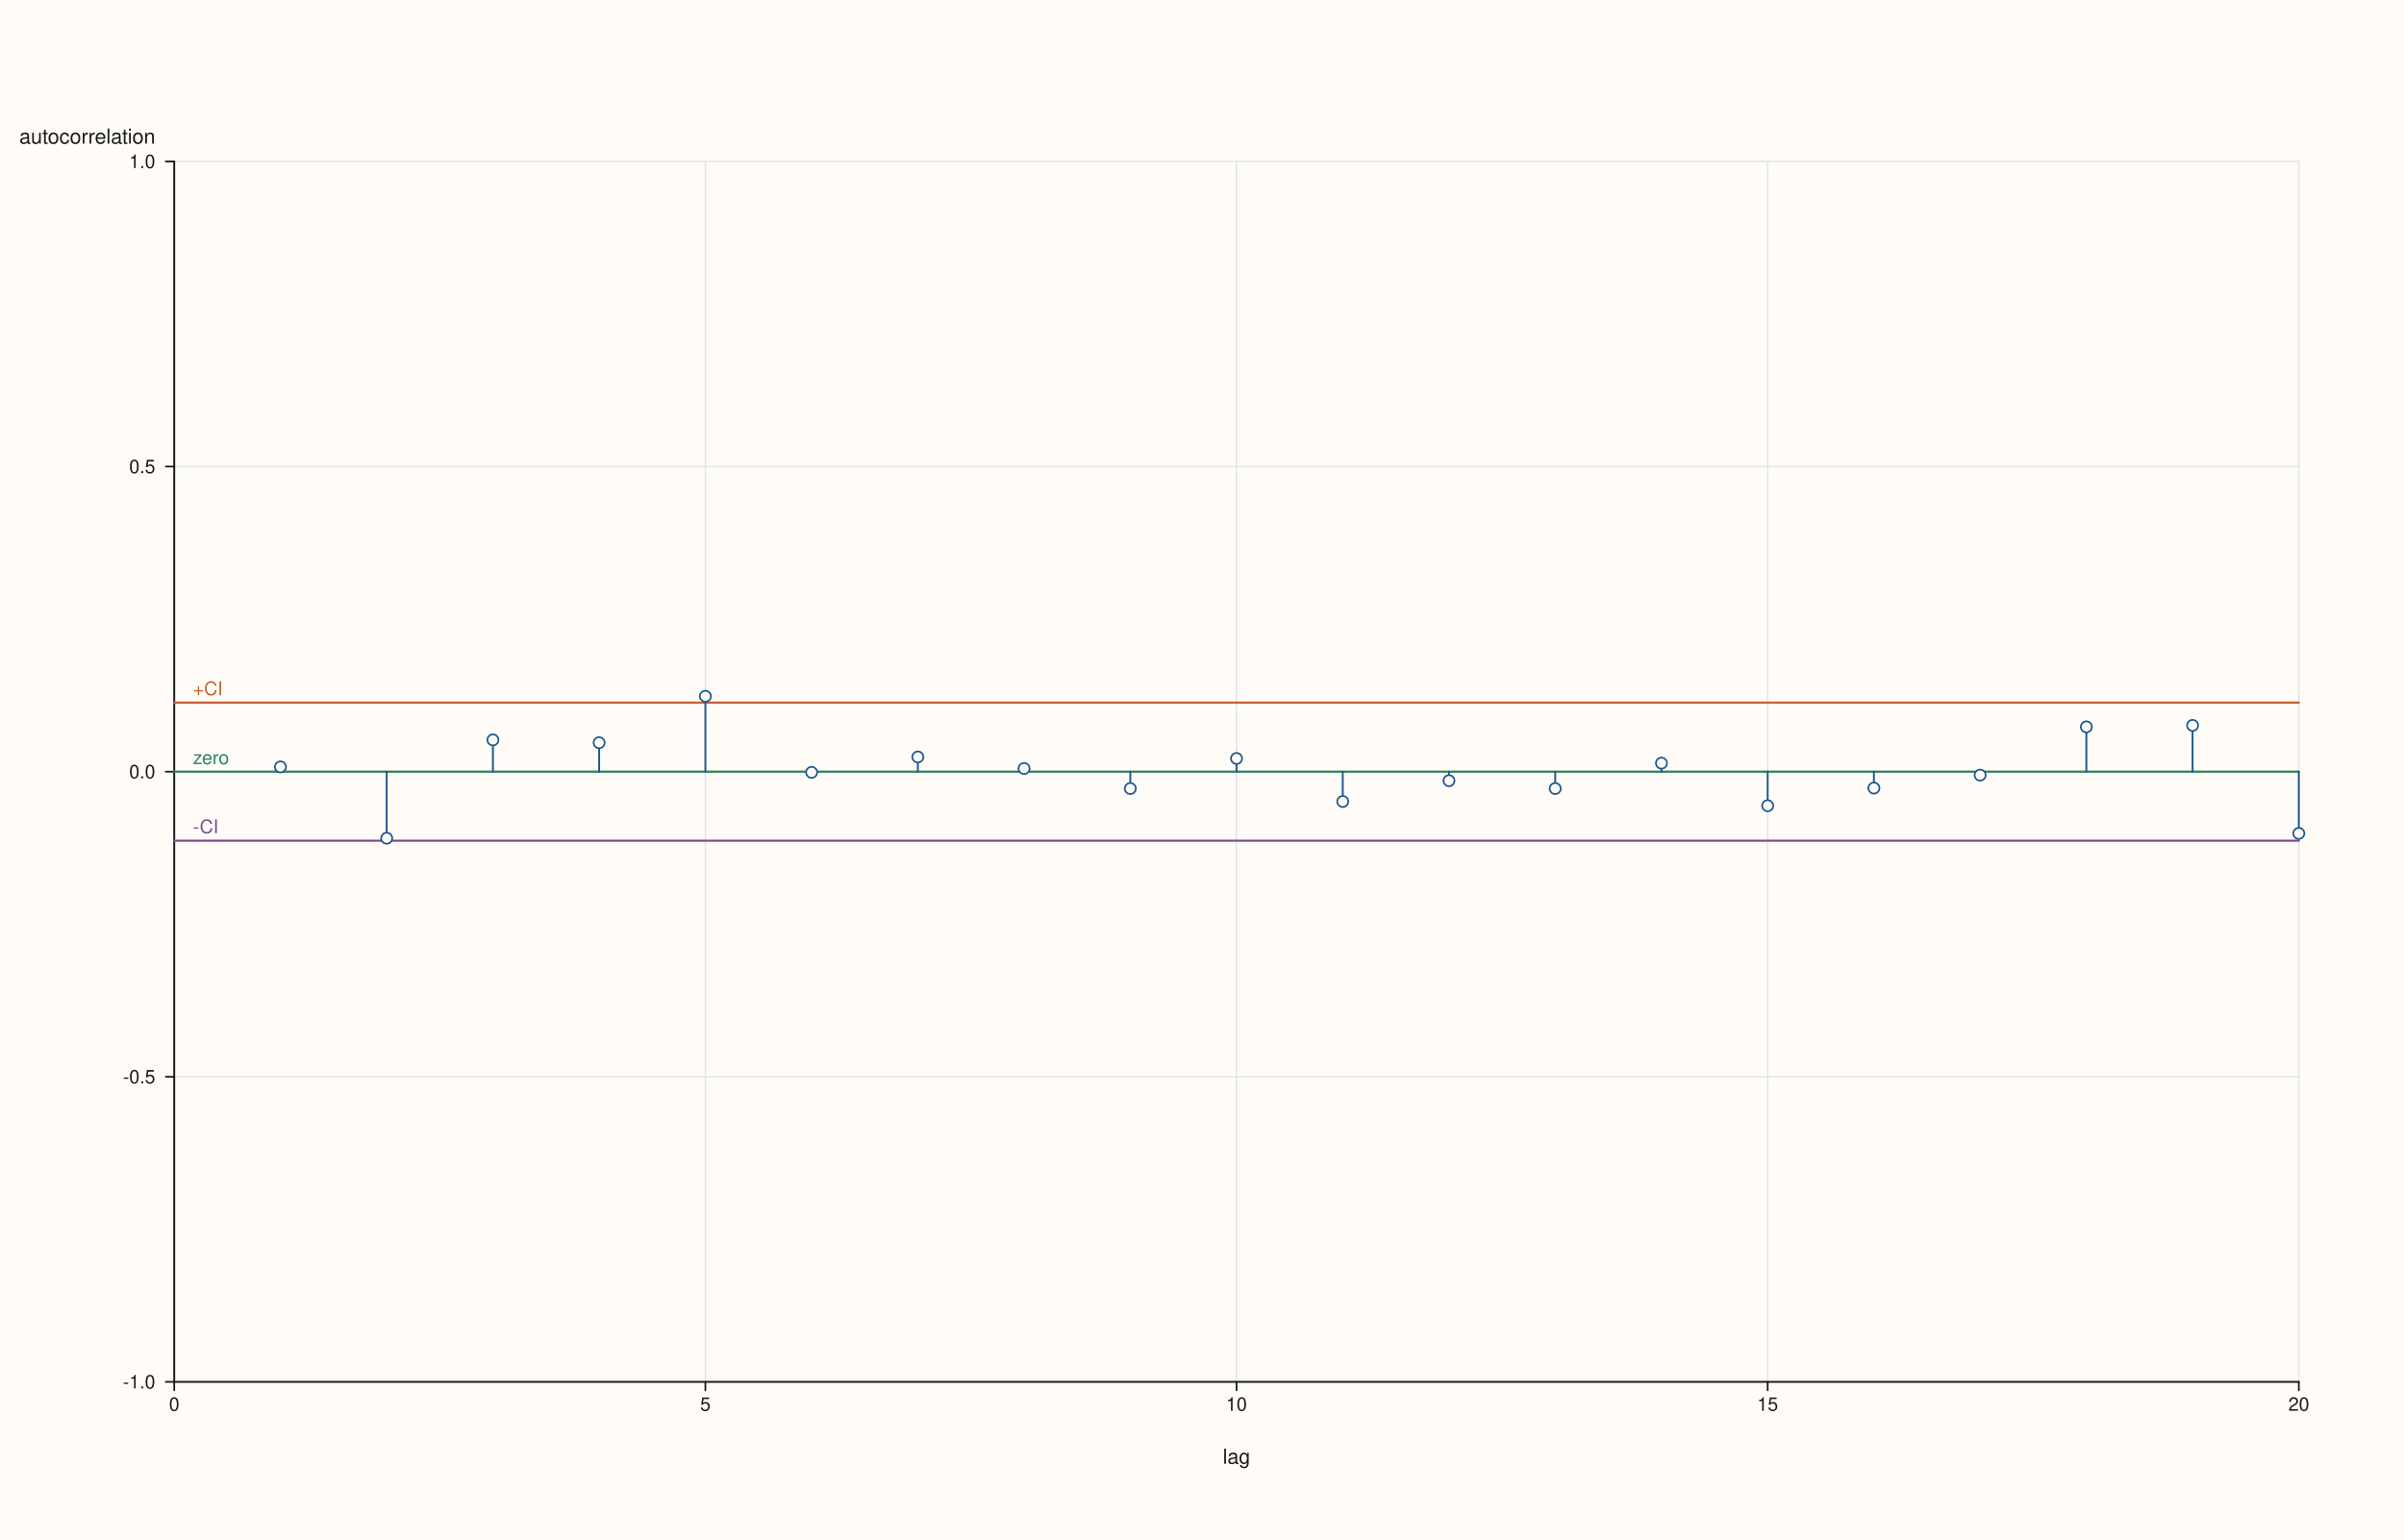
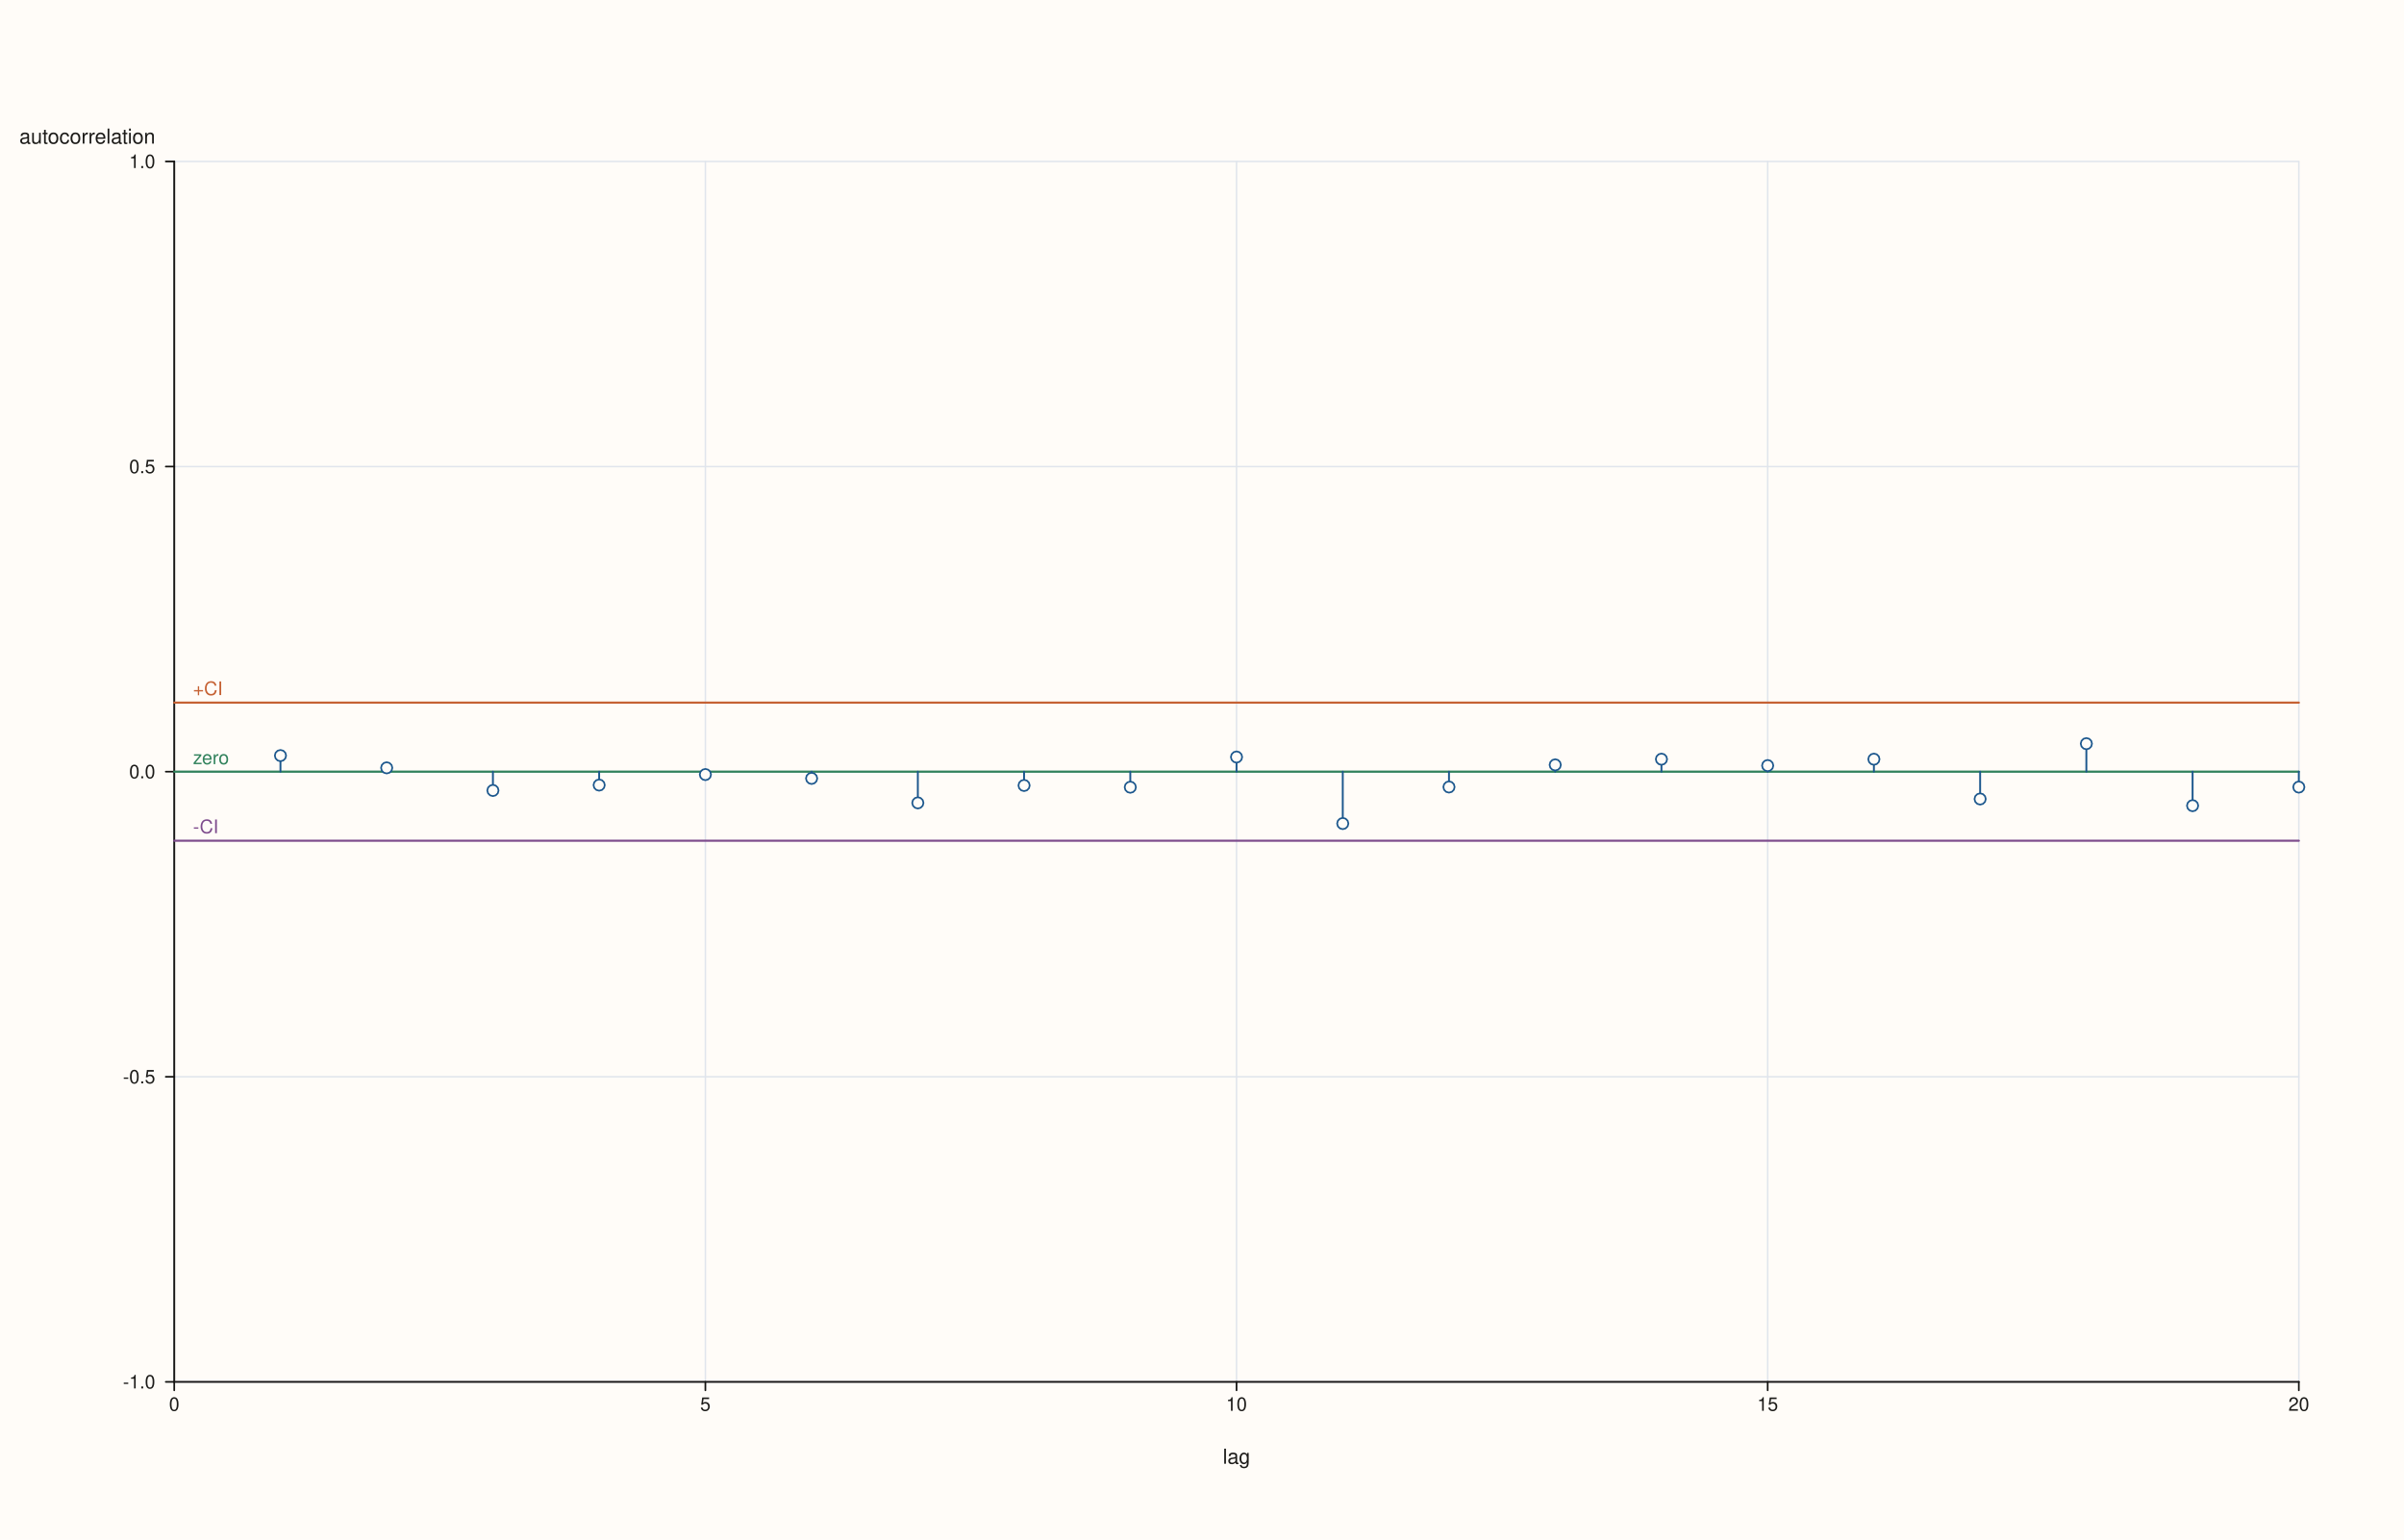
<svg xmlns="http://www.w3.org/2000/svg" width="1280" height="820" viewBox="0 0 1280 820">
  <rect x="0" y="0" width="1280" height="820" fill="rgb(255,252,248)" fill-opacity="1" />
  <path d="M 0 0 L 1280 0 L 1280 820 L 0 820 Z" stroke="none" fill="rgb(255,252,248)" fill-opacity="1" stroke-linejoin="round" stroke-linecap="round" />
  <path d="M 28 28 L 1252 28 L 1252 792 L 28 792 Z" stroke="none" fill="rgb(255,252,248)" fill-opacity="1" stroke-linejoin="round" stroke-linecap="round" />
  <path d="M 92.77 86 L 92.77 736 " stroke="rgb(224,229,236)" stroke-opacity="1" stroke-width="0.8" fill="none" stroke-linejoin="round" stroke-linecap="round" />
  <path d="M 375.577 86 L 375.577 736 " stroke="rgb(224,229,236)" stroke-opacity="1" stroke-width="0.8" fill="none" stroke-linejoin="round" stroke-linecap="round" />
  <path d="M 658.385 86 L 658.385 736 " stroke="rgb(224,229,236)" stroke-opacity="1" stroke-width="0.8" fill="none" stroke-linejoin="round" stroke-linecap="round" />
  <path d="M 941.192 86 L 941.192 736 " stroke="rgb(224,229,236)" stroke-opacity="1" stroke-width="0.8" fill="none" stroke-linejoin="round" stroke-linecap="round" />
  <path d="M 1224 86 L 1224 736 " stroke="rgb(224,229,236)" stroke-opacity="1" stroke-width="0.8" fill="none" stroke-linejoin="round" stroke-linecap="round" />
  <path d="M 92.77 736 L 1224 736 " stroke="rgb(224,229,236)" stroke-opacity="1" stroke-width="0.8" fill="none" stroke-linejoin="round" stroke-linecap="round" />
  <path d="M 92.77 573.5 L 1224 573.5 " stroke="rgb(224,229,236)" stroke-opacity="1" stroke-width="0.8" fill="none" stroke-linejoin="round" stroke-linecap="round" />
  <path d="M 92.77 411 L 1224 411 " stroke="rgb(224,229,236)" stroke-opacity="1" stroke-width="0.8" fill="none" stroke-linejoin="round" stroke-linecap="round" />
  <path d="M 92.77 248.5 L 1224 248.5 " stroke="rgb(224,229,236)" stroke-opacity="1" stroke-width="0.8" fill="none" stroke-linejoin="round" stroke-linecap="round" />
  <path d="M 92.77 86 L 1224 86 " stroke="rgb(224,229,236)" stroke-opacity="1" stroke-width="0.8" fill="none" stroke-linejoin="round" stroke-linecap="round" />
  <path d="M 92.77 736 L 1224 736 " stroke="rgb(25,24,23)" stroke-opacity="1" stroke-width="1" fill="none" stroke-linejoin="round" stroke-linecap="round" />
  <path d="M 92.77 86 L 92.77 736 " stroke="rgb(25,24,23)" stroke-opacity="1" stroke-width="1" fill="none" stroke-linejoin="round" stroke-linecap="round" />
  <path d="M 92.77 736 L 92.77 740.5 " stroke="rgb(20,19,17)" stroke-opacity="1" stroke-width="0.9" fill="none" stroke-linejoin="round" stroke-linecap="round" />
  <text x="92.77" y="751.4" font-family="Helvetica, Arial, sans-serif" font-size="10" fill="rgb(28,27,25)" fill-opacity="1" text-anchor="middle">0</text>
  <path d="M 375.577 736 L 375.577 740.5 " stroke="rgb(20,19,17)" stroke-opacity="1" stroke-width="0.9" fill="none" stroke-linejoin="round" stroke-linecap="round" />
  <text x="375.577" y="751.4" font-family="Helvetica, Arial, sans-serif" font-size="10" fill="rgb(28,27,25)" fill-opacity="1" text-anchor="middle">5</text>
  <path d="M 658.385 736 L 658.385 740.5 " stroke="rgb(20,19,17)" stroke-opacity="1" stroke-width="0.9" fill="none" stroke-linejoin="round" stroke-linecap="round" />
  <text x="658.385" y="751.4" font-family="Helvetica, Arial, sans-serif" font-size="10" fill="rgb(28,27,25)" fill-opacity="1" text-anchor="middle">10</text>
  <path d="M 941.192 736 L 941.192 740.5 " stroke="rgb(20,19,17)" stroke-opacity="1" stroke-width="0.9" fill="none" stroke-linejoin="round" stroke-linecap="round" />
  <text x="941.192" y="751.4" font-family="Helvetica, Arial, sans-serif" font-size="10" fill="rgb(28,27,25)" fill-opacity="1" text-anchor="middle">15</text>
  <path d="M 1224 736 L 1224 740.5 " stroke="rgb(20,19,17)" stroke-opacity="1" stroke-width="0.9" fill="none" stroke-linejoin="round" stroke-linecap="round" />
  <text x="1224" y="751.4" font-family="Helvetica, Arial, sans-serif" font-size="10" fill="rgb(28,27,25)" fill-opacity="1" text-anchor="middle">20</text>
  <path d="M 88.27 736 L 92.77 736 " stroke="rgb(20,19,17)" stroke-opacity="1" stroke-width="0.9" fill="none" stroke-linejoin="round" stroke-linecap="round" />
  <text x="82.67" y="739.5" font-family="Helvetica, Arial, sans-serif" font-size="10" fill="rgb(28,27,25)" fill-opacity="1" text-anchor="end">-1.0</text>
  <path d="M 88.27 573.5 L 92.77 573.5 " stroke="rgb(20,19,17)" stroke-opacity="1" stroke-width="0.9" fill="none" stroke-linejoin="round" stroke-linecap="round" />
  <text x="82.67" y="577" font-family="Helvetica, Arial, sans-serif" font-size="10" fill="rgb(28,27,25)" fill-opacity="1" text-anchor="end">-0.5</text>
  <path d="M 88.27 411 L 92.77 411 " stroke="rgb(20,19,17)" stroke-opacity="1" stroke-width="0.9" fill="none" stroke-linejoin="round" stroke-linecap="round" />
  <text x="82.67" y="414.5" font-family="Helvetica, Arial, sans-serif" font-size="10" fill="rgb(28,27,25)" fill-opacity="1" text-anchor="end">0.0</text>
  <path d="M 88.27 248.5 L 92.77 248.5 " stroke="rgb(20,19,17)" stroke-opacity="1" stroke-width="0.9" fill="none" stroke-linejoin="round" stroke-linecap="round" />
  <text x="82.67" y="252" font-family="Helvetica, Arial, sans-serif" font-size="10" fill="rgb(28,27,25)" fill-opacity="1" text-anchor="end">0.5</text>
  <path d="M 88.27 86 L 92.77 86 " stroke="rgb(20,19,17)" stroke-opacity="1" stroke-width="0.9" fill="none" stroke-linejoin="round" stroke-linecap="round" />
  <text x="82.67" y="89.5" font-family="Helvetica, Arial, sans-serif" font-size="10" fill="rgb(28,27,25)" fill-opacity="1" text-anchor="end">1.0</text>
  <text x="658.385" y="779.6" font-family="Helvetica, Arial, sans-serif" font-size="11" fill="rgb(28,27,25)" fill-opacity="1" text-anchor="middle">lag</text>
  <text x="82.67" y="76.5" font-family="Helvetica, Arial, sans-serif" font-size="11" fill="rgb(28,27,25)" fill-opacity="1" text-anchor="end">autocorrelation</text>
  <path d="M 92.77 411 L 1224 411 " stroke="rgb(49,130,92)" stroke-opacity="1" stroke-width="1.15" fill="none" stroke-linejoin="round" stroke-linecap="round" />
  <text x="102.77" y="407" font-family="Helvetica, Arial, sans-serif" font-size="10" fill="rgb(49,130,92)" fill-opacity="1" text-anchor="start">zero</text>
  <path d="M 92.77 374.224 L 1224 374.224 " stroke="rgb(197,97,51)" stroke-opacity="1" stroke-width="1.15" fill="none" stroke-linejoin="round" stroke-linecap="round" />
  <text x="102.77" y="370.224" font-family="Helvetica, Arial, sans-serif" font-size="10" fill="rgb(197,97,51)" fill-opacity="1" text-anchor="start">+CI</text>
  <path d="M 92.77 447.776 L 1224 447.776 " stroke="rgb(125,75,140)" stroke-opacity="1" stroke-width="1.15" fill="none" stroke-linejoin="round" stroke-linecap="round" />
  <text x="102.77" y="443.776" font-family="Helvetica, Arial, sans-serif" font-size="10" fill="rgb(125,75,140)" fill-opacity="1" text-anchor="start">-CI</text>
-   <path d="M 149.332 411 L 149.332 408.448 " stroke="rgb(28,87,141)" stroke-opacity="1" stroke-width="1" fill="none" stroke-linejoin="round" stroke-linecap="round" />
-   <path d="M 152.332 408.448 L 151.93 409.948 L 150.832 411.046 L 149.332 411.448 L 147.832 411.046 L 146.733 409.948 L 146.332 408.448 L 146.733 406.948 L 147.832 405.85 L 149.332 405.448 L 150.832 405.85 L 151.93 406.948 Z" stroke="rgb(28,87,141)" stroke-opacity="1" stroke-width="0.9" fill="rgb(255,252,248)" fill-opacity="1" stroke-linejoin="round" stroke-linecap="round" />
-   <path d="M 205.893 411 L 205.893 446.446 " stroke="rgb(28,87,141)" stroke-opacity="1" stroke-width="1" fill="none" stroke-linejoin="round" stroke-linecap="round" />
-   <path d="M 208.893 446.446 L 208.491 447.946 L 207.393 449.045 L 205.893 449.446 L 204.393 449.045 L 203.295 447.946 L 202.893 446.446 L 203.295 444.946 L 204.393 443.848 L 205.893 443.446 L 207.393 443.848 L 208.491 444.946 Z" stroke="rgb(28,87,141)" stroke-opacity="1" stroke-width="0.9" fill="rgb(255,252,248)" fill-opacity="1" stroke-linejoin="round" stroke-linecap="round" />
-   <path d="M 262.454 411 L 262.454 394.073 " stroke="rgb(28,87,141)" stroke-opacity="1" stroke-width="1" fill="none" stroke-linejoin="round" stroke-linecap="round" />
-   <path d="M 265.454 394.073 L 265.053 395.573 L 263.954 396.671 L 262.454 397.073 L 260.954 396.671 L 259.856 395.573 L 259.454 394.073 L 259.856 392.573 L 260.954 391.475 L 262.454 391.073 L 263.954 391.475 L 265.053 392.573 Z" stroke="rgb(28,87,141)" stroke-opacity="1" stroke-width="0.9" fill="rgb(255,252,248)" fill-opacity="1" stroke-linejoin="round" stroke-linecap="round" />
-   <path d="M 319.016 411 L 319.016 395.569 " stroke="rgb(28,87,141)" stroke-opacity="1" stroke-width="1" fill="none" stroke-linejoin="round" stroke-linecap="round" />
-   <path d="M 322.016 395.569 L 321.614 397.069 L 320.516 398.167 L 319.016 398.569 L 317.516 398.167 L 316.418 397.069 L 316.016 395.569 L 316.418 394.069 L 317.516 392.971 L 319.016 392.569 L 320.516 392.971 L 321.614 394.069 Z" stroke="rgb(28,87,141)" stroke-opacity="1" stroke-width="0.9" fill="rgb(255,252,248)" fill-opacity="1" stroke-linejoin="round" stroke-linecap="round" />
-   <path d="M 375.577 411 L 375.577 370.833 " stroke="rgb(28,87,141)" stroke-opacity="1" stroke-width="1" fill="none" stroke-linejoin="round" stroke-linecap="round" />
-   <path d="M 378.577 370.833 L 378.176 372.333 L 377.077 373.431 L 375.577 373.833 L 374.077 373.431 L 372.979 372.333 L 372.577 370.833 L 372.979 369.333 L 374.077 368.235 L 375.577 367.833 L 377.077 368.235 L 378.176 369.333 Z" stroke="rgb(28,87,141)" stroke-opacity="1" stroke-width="0.9" fill="rgb(255,252,248)" fill-opacity="1" stroke-linejoin="round" stroke-linecap="round" />
-   <path d="M 432.139 411 L 432.139 411.372 " stroke="rgb(28,87,141)" stroke-opacity="1" stroke-width="1" fill="none" stroke-linejoin="round" stroke-linecap="round" />
-   <path d="M 435.139 411.372 L 434.737 412.872 L 433.639 413.97 L 432.139 414.372 L 430.639 413.97 L 429.541 412.872 L 429.139 411.372 L 429.541 409.872 L 430.639 408.774 L 432.139 408.372 L 433.639 408.774 L 434.737 409.872 Z" stroke="rgb(28,87,141)" stroke-opacity="1" stroke-width="0.9" fill="rgb(255,252,248)" fill-opacity="1" stroke-linejoin="round" stroke-linecap="round" />
-   <path d="M 488.7 411 L 488.7 403.172 " stroke="rgb(28,87,141)" stroke-opacity="1" stroke-width="1" fill="none" stroke-linejoin="round" stroke-linecap="round" />
-   <path d="M 491.7 403.172 L 491.299 404.672 L 490.2 405.77 L 488.7 406.172 L 487.2 405.77 L 486.102 404.672 L 485.7 403.172 L 486.102 401.672 L 487.2 400.574 L 488.7 400.172 L 490.2 400.574 L 491.299 401.672 Z" stroke="rgb(28,87,141)" stroke-opacity="1" stroke-width="0.9" fill="rgb(255,252,248)" fill-opacity="1" stroke-linejoin="round" stroke-linecap="round" />
-   <path d="M 545.262 411 L 545.262 409.32 " stroke="rgb(28,87,141)" stroke-opacity="1" stroke-width="1" fill="none" stroke-linejoin="round" stroke-linecap="round" />
-   <path d="M 548.262 409.32 L 547.86 410.82 L 546.762 411.918 L 545.262 412.32 L 543.762 411.918 L 542.664 410.82 L 542.262 409.32 L 542.664 407.82 L 543.762 406.722 L 545.262 406.32 L 546.762 406.722 L 547.86 407.82 Z" stroke="rgb(28,87,141)" stroke-opacity="1" stroke-width="0.9" fill="rgb(255,252,248)" fill-opacity="1" stroke-linejoin="round" stroke-linecap="round" />
-   <path d="M 601.823 411 L 601.823 419.982 " stroke="rgb(28,87,141)" stroke-opacity="1" stroke-width="1" fill="none" stroke-linejoin="round" stroke-linecap="round" />
-   <path d="M 604.823 419.982 L 604.422 421.482 L 603.323 422.58 L 601.823 422.982 L 600.323 422.58 L 599.225 421.482 L 598.823 419.982 L 599.225 418.482 L 600.323 417.384 L 601.823 416.982 L 603.323 417.384 L 604.422 418.482 Z" stroke="rgb(28,87,141)" stroke-opacity="1" stroke-width="0.9" fill="rgb(255,252,248)" fill-opacity="1" stroke-linejoin="round" stroke-linecap="round" />
-   <path d="M 658.385 411 L 658.385 403.982 " stroke="rgb(28,87,141)" stroke-opacity="1" stroke-width="1" fill="none" stroke-linejoin="round" stroke-linecap="round" />
-   <path d="M 661.385 403.982 L 660.983 405.482 L 659.885 406.58 L 658.385 406.982 L 656.885 406.58 L 655.787 405.482 L 655.385 403.982 L 655.787 402.482 L 656.885 401.384 L 658.385 400.982 L 659.885 401.384 L 660.983 402.482 Z" stroke="rgb(28,87,141)" stroke-opacity="1" stroke-width="0.9" fill="rgb(255,252,248)" fill-opacity="1" stroke-linejoin="round" stroke-linecap="round" />
-   <path d="M 714.947 411 L 714.947 426.894 " stroke="rgb(28,87,141)" stroke-opacity="1" stroke-width="1" fill="none" stroke-linejoin="round" stroke-linecap="round" />
-   <path d="M 717.947 426.894 L 717.545 428.394 L 716.447 429.492 L 714.947 429.894 L 713.447 429.492 L 712.348 428.394 L 711.947 426.894 L 712.348 425.394 L 713.447 424.295 L 714.947 423.894 L 716.447 424.295 L 717.545 425.394 Z" stroke="rgb(28,87,141)" stroke-opacity="1" stroke-width="0.9" fill="rgb(255,252,248)" fill-opacity="1" stroke-linejoin="round" stroke-linecap="round" />
-   <path d="M 771.508 411 L 771.508 415.805 " stroke="rgb(28,87,141)" stroke-opacity="1" stroke-width="1" fill="none" stroke-linejoin="round" stroke-linecap="round" />
-   <path d="M 774.508 415.805 L 774.106 417.305 L 773.008 418.404 L 771.508 418.805 L 770.008 418.404 L 768.91 417.305 L 768.508 415.805 L 768.91 414.305 L 770.008 413.207 L 771.508 412.805 L 773.008 413.207 L 774.106 414.305 Z" stroke="rgb(28,87,141)" stroke-opacity="1" stroke-width="0.9" fill="rgb(255,252,248)" fill-opacity="1" stroke-linejoin="round" stroke-linecap="round" />
-   <path d="M 828.069 411 L 828.069 419.995 " stroke="rgb(28,87,141)" stroke-opacity="1" stroke-width="1" fill="none" stroke-linejoin="round" stroke-linecap="round" />
-   <path d="M 831.069 419.995 L 830.668 421.495 L 829.569 422.594 L 828.069 422.995 L 826.569 422.594 L 825.471 421.495 L 825.069 419.995 L 825.471 418.495 L 826.569 417.397 L 828.069 416.995 L 829.569 417.397 L 830.668 418.495 Z" stroke="rgb(28,87,141)" stroke-opacity="1" stroke-width="0.9" fill="rgb(255,252,248)" fill-opacity="1" stroke-linejoin="round" stroke-linecap="round" />
-   <path d="M 884.631 411 L 884.631 406.461 " stroke="rgb(28,87,141)" stroke-opacity="1" stroke-width="1" fill="none" stroke-linejoin="round" stroke-linecap="round" />
-   <path d="M 887.631 406.461 L 887.229 407.961 L 886.131 409.059 L 884.631 409.461 L 883.131 409.059 L 882.033 407.961 L 881.631 406.461 L 882.033 404.961 L 883.131 403.863 L 884.631 403.461 L 886.131 403.863 L 887.229 404.961 Z" stroke="rgb(28,87,141)" stroke-opacity="1" stroke-width="0.9" fill="rgb(255,252,248)" fill-opacity="1" stroke-linejoin="round" stroke-linecap="round" />
-   <path d="M 941.192 411 L 941.192 429.143 " stroke="rgb(28,87,141)" stroke-opacity="1" stroke-width="1" fill="none" stroke-linejoin="round" stroke-linecap="round" />
-   <path d="M 944.192 429.143 L 943.791 430.643 L 942.692 431.741 L 941.192 432.143 L 939.692 431.741 L 938.594 430.643 L 938.192 429.143 L 938.594 427.643 L 939.692 426.545 L 941.192 426.143 L 942.692 426.545 L 943.791 427.643 Z" stroke="rgb(28,87,141)" stroke-opacity="1" stroke-width="0.9" fill="rgb(255,252,248)" fill-opacity="1" stroke-linejoin="round" stroke-linecap="round" />
-   <path d="M 997.754 411 L 997.754 419.744 " stroke="rgb(28,87,141)" stroke-opacity="1" stroke-width="1" fill="none" stroke-linejoin="round" stroke-linecap="round" />
-   <path d="M 1000.754 419.744 L 1000.352 421.244 L 999.254 422.342 L 997.754 422.744 L 996.254 422.342 L 995.156 421.244 L 994.754 419.744 L 995.156 418.244 L 996.254 417.146 L 997.754 416.744 L 999.254 417.146 L 1000.352 418.244 Z" stroke="rgb(28,87,141)" stroke-opacity="1" stroke-width="0.9" fill="rgb(255,252,248)" fill-opacity="1" stroke-linejoin="round" stroke-linecap="round" />
-   <path d="M 1054.315 411 L 1054.315 412.844 " stroke="rgb(28,87,141)" stroke-opacity="1" stroke-width="1" fill="none" stroke-linejoin="round" stroke-linecap="round" />
-   <path d="M 1057.315 412.844 L 1056.914 414.344 L 1055.815 415.442 L 1054.315 415.844 L 1052.815 415.442 L 1051.717 414.344 L 1051.315 412.844 L 1051.717 411.344 L 1052.815 410.245 L 1054.315 409.844 L 1055.815 410.245 L 1056.914 411.344 Z" stroke="rgb(28,87,141)" stroke-opacity="1" stroke-width="0.9" fill="rgb(255,252,248)" fill-opacity="1" stroke-linejoin="round" stroke-linecap="round" />
-   <path d="M 1110.877 411 L 1110.877 387.141 " stroke="rgb(28,87,141)" stroke-opacity="1" stroke-width="1" fill="none" stroke-linejoin="round" stroke-linecap="round" />
-   <path d="M 1113.877 387.141 L 1113.475 388.641 L 1112.377 389.739 L 1110.877 390.141 L 1109.377 389.739 L 1108.279 388.641 L 1107.877 387.141 L 1108.279 385.641 L 1109.377 384.543 L 1110.877 384.141 L 1112.377 384.543 L 1113.475 385.641 Z" stroke="rgb(28,87,141)" stroke-opacity="1" stroke-width="0.9" fill="rgb(255,252,248)" fill-opacity="1" stroke-linejoin="round" stroke-linecap="round" />
-   <path d="M 1167.438 411 L 1167.438 386.361 " stroke="rgb(28,87,141)" stroke-opacity="1" stroke-width="1" fill="none" stroke-linejoin="round" stroke-linecap="round" />
-   <path d="M 1170.438 386.361 L 1170.037 387.861 L 1168.938 388.959 L 1167.438 389.361 L 1165.938 388.959 L 1164.84 387.861 L 1164.438 386.361 L 1164.84 384.861 L 1165.938 383.763 L 1167.438 383.361 L 1168.938 383.763 L 1170.037 384.861 Z" stroke="rgb(28,87,141)" stroke-opacity="1" stroke-width="0.9" fill="rgb(255,252,248)" fill-opacity="1" stroke-linejoin="round" stroke-linecap="round" />
-   <path d="M 1224 411 L 1224 443.885 " stroke="rgb(28,87,141)" stroke-opacity="1" stroke-width="1" fill="none" stroke-linejoin="round" stroke-linecap="round" />
-   <path d="M 1227 443.885 L 1226.598 445.385 L 1225.5 446.483 L 1224 446.885 L 1222.5 446.483 L 1221.402 445.385 L 1221 443.885 L 1221.402 442.385 L 1222.5 441.287 L 1224 440.885 L 1225.5 441.287 L 1226.598 442.385 Z" stroke="rgb(28,87,141)" stroke-opacity="1" stroke-width="0.9" fill="rgb(255,252,248)" fill-opacity="1" stroke-linejoin="round" stroke-linecap="round" />
+   <path d="M 149.332 411 L 149.332 402.437 " stroke="rgb(28,87,141)" stroke-opacity="1" stroke-width="1" fill="none" stroke-linejoin="round" stroke-linecap="round" />
+   <path d="M 152.332 402.437 L 151.93 403.937 L 150.832 405.035 L 149.332 405.437 L 147.832 405.035 L 146.733 403.937 L 146.332 402.437 L 146.733 400.937 L 147.832 399.839 L 149.332 399.437 L 150.832 399.839 L 151.93 400.937 Z" stroke="rgb(28,87,141)" stroke-opacity="1" stroke-width="0.9" fill="rgb(255,252,248)" fill-opacity="1" stroke-linejoin="round" stroke-linecap="round" />
+   <path d="M 205.893 411 L 205.893 408.96 " stroke="rgb(28,87,141)" stroke-opacity="1" stroke-width="1" fill="none" stroke-linejoin="round" stroke-linecap="round" />
+   <path d="M 208.893 408.96 L 208.491 410.46 L 207.393 411.558 L 205.893 411.96 L 204.393 411.558 L 203.295 410.46 L 202.893 408.96 L 203.295 407.46 L 204.393 406.362 L 205.893 405.96 L 207.393 406.362 L 208.491 407.46 Z" stroke="rgb(28,87,141)" stroke-opacity="1" stroke-width="0.9" fill="rgb(255,252,248)" fill-opacity="1" stroke-linejoin="round" stroke-linecap="round" />
+   <path d="M 262.454 411 L 262.454 421.01 " stroke="rgb(28,87,141)" stroke-opacity="1" stroke-width="1" fill="none" stroke-linejoin="round" stroke-linecap="round" />
+   <path d="M 265.454 421.01 L 265.053 422.51 L 263.954 423.608 L 262.454 424.01 L 260.954 423.608 L 259.856 422.51 L 259.454 421.01 L 259.856 419.51 L 260.954 418.412 L 262.454 418.01 L 263.954 418.412 L 265.053 419.51 Z" stroke="rgb(28,87,141)" stroke-opacity="1" stroke-width="0.9" fill="rgb(255,252,248)" fill-opacity="1" stroke-linejoin="round" stroke-linecap="round" />
+   <path d="M 319.016 411 L 319.016 418.14 " stroke="rgb(28,87,141)" stroke-opacity="1" stroke-width="1" fill="none" stroke-linejoin="round" stroke-linecap="round" />
+   <path d="M 322.016 418.14 L 321.614 419.64 L 320.516 420.738 L 319.016 421.14 L 317.516 420.738 L 316.418 419.64 L 316.016 418.14 L 316.418 416.64 L 317.516 415.542 L 319.016 415.14 L 320.516 415.542 L 321.614 416.64 Z" stroke="rgb(28,87,141)" stroke-opacity="1" stroke-width="0.9" fill="rgb(255,252,248)" fill-opacity="1" stroke-linejoin="round" stroke-linecap="round" />
+   <path d="M 375.577 411 L 375.577 412.54 " stroke="rgb(28,87,141)" stroke-opacity="1" stroke-width="1" fill="none" stroke-linejoin="round" stroke-linecap="round" />
+   <path d="M 378.577 412.54 L 378.176 414.04 L 377.077 415.138 L 375.577 415.54 L 374.077 415.138 L 372.979 414.04 L 372.577 412.54 L 372.979 411.04 L 374.077 409.942 L 375.577 409.54 L 377.077 409.942 L 378.176 411.04 Z" stroke="rgb(28,87,141)" stroke-opacity="1" stroke-width="0.9" fill="rgb(255,252,248)" fill-opacity="1" stroke-linejoin="round" stroke-linecap="round" />
+   <path d="M 432.139 411 L 432.139 414.579 " stroke="rgb(28,87,141)" stroke-opacity="1" stroke-width="1" fill="none" stroke-linejoin="round" stroke-linecap="round" />
+   <path d="M 435.139 414.579 L 434.737 416.079 L 433.639 417.177 L 432.139 417.579 L 430.639 417.177 L 429.541 416.079 L 429.139 414.579 L 429.541 413.079 L 430.639 411.981 L 432.139 411.579 L 433.639 411.981 L 434.737 413.079 Z" stroke="rgb(28,87,141)" stroke-opacity="1" stroke-width="0.9" fill="rgb(255,252,248)" fill-opacity="1" stroke-linejoin="round" stroke-linecap="round" />
+   <path d="M 488.7 411 L 488.7 427.624 " stroke="rgb(28,87,141)" stroke-opacity="1" stroke-width="1" fill="none" stroke-linejoin="round" stroke-linecap="round" />
+   <path d="M 491.7 427.624 L 491.299 429.124 L 490.2 430.222 L 488.7 430.624 L 487.2 430.222 L 486.102 429.124 L 485.7 427.624 L 486.102 426.124 L 487.2 425.026 L 488.7 424.624 L 490.2 425.026 L 491.299 426.124 Z" stroke="rgb(28,87,141)" stroke-opacity="1" stroke-width="0.9" fill="rgb(255,252,248)" fill-opacity="1" stroke-linejoin="round" stroke-linecap="round" />
+   <path d="M 545.262 411 L 545.262 418.348 " stroke="rgb(28,87,141)" stroke-opacity="1" stroke-width="1" fill="none" stroke-linejoin="round" stroke-linecap="round" />
+   <path d="M 548.262 418.348 L 547.86 419.848 L 546.762 420.946 L 545.262 421.348 L 543.762 420.946 L 542.664 419.848 L 542.262 418.348 L 542.664 416.848 L 543.762 415.75 L 545.262 415.348 L 546.762 415.75 L 547.86 416.848 Z" stroke="rgb(28,87,141)" stroke-opacity="1" stroke-width="0.9" fill="rgb(255,252,248)" fill-opacity="1" stroke-linejoin="round" stroke-linecap="round" />
+   <path d="M 601.823 411 L 601.823 419.276 " stroke="rgb(28,87,141)" stroke-opacity="1" stroke-width="1" fill="none" stroke-linejoin="round" stroke-linecap="round" />
+   <path d="M 604.823 419.276 L 604.422 420.776 L 603.323 421.874 L 601.823 422.276 L 600.323 421.874 L 599.225 420.776 L 598.823 419.276 L 599.225 417.776 L 600.323 416.678 L 601.823 416.276 L 603.323 416.678 L 604.422 417.776 Z" stroke="rgb(28,87,141)" stroke-opacity="1" stroke-width="0.9" fill="rgb(255,252,248)" fill-opacity="1" stroke-linejoin="round" stroke-linecap="round" />
+   <path d="M 658.385 411 L 658.385 403.2 " stroke="rgb(28,87,141)" stroke-opacity="1" stroke-width="1" fill="none" stroke-linejoin="round" stroke-linecap="round" />
+   <path d="M 661.385 403.2 L 660.983 404.7 L 659.885 405.798 L 658.385 406.2 L 656.885 405.798 L 655.787 404.7 L 655.385 403.2 L 655.787 401.7 L 656.885 400.601 L 658.385 400.2 L 659.885 400.601 L 660.983 401.7 Z" stroke="rgb(28,87,141)" stroke-opacity="1" stroke-width="0.9" fill="rgb(255,252,248)" fill-opacity="1" stroke-linejoin="round" stroke-linecap="round" />
+   <path d="M 714.947 411 L 714.947 438.626 " stroke="rgb(28,87,141)" stroke-opacity="1" stroke-width="1" fill="none" stroke-linejoin="round" stroke-linecap="round" />
+   <path d="M 717.947 438.626 L 717.545 440.126 L 716.447 441.224 L 714.947 441.626 L 713.447 441.224 L 712.348 440.126 L 711.947 438.626 L 712.348 437.126 L 713.447 436.028 L 714.947 435.626 L 716.447 436.028 L 717.545 437.126 Z" stroke="rgb(28,87,141)" stroke-opacity="1" stroke-width="0.9" fill="rgb(255,252,248)" fill-opacity="1" stroke-linejoin="round" stroke-linecap="round" />
+   <path d="M 771.508 411 L 771.508 419.161 " stroke="rgb(28,87,141)" stroke-opacity="1" stroke-width="1" fill="none" stroke-linejoin="round" stroke-linecap="round" />
+   <path d="M 774.508 419.161 L 774.106 420.661 L 773.008 421.76 L 771.508 422.161 L 770.008 421.76 L 768.91 420.661 L 768.508 419.161 L 768.91 417.661 L 770.008 416.563 L 771.508 416.161 L 773.008 416.563 L 774.106 417.661 Z" stroke="rgb(28,87,141)" stroke-opacity="1" stroke-width="0.9" fill="rgb(255,252,248)" fill-opacity="1" stroke-linejoin="round" stroke-linecap="round" />
+   <path d="M 828.069 411 L 828.069 407.378 " stroke="rgb(28,87,141)" stroke-opacity="1" stroke-width="1" fill="none" stroke-linejoin="round" stroke-linecap="round" />
+   <path d="M 831.069 407.378 L 830.668 408.878 L 829.569 409.976 L 828.069 410.378 L 826.569 409.976 L 825.471 408.878 L 825.069 407.378 L 825.471 405.878 L 826.569 404.78 L 828.069 404.378 L 829.569 404.78 L 830.668 405.878 Z" stroke="rgb(28,87,141)" stroke-opacity="1" stroke-width="0.9" fill="rgb(255,252,248)" fill-opacity="1" stroke-linejoin="round" stroke-linecap="round" />
+   <path d="M 884.631 411 L 884.631 404.349 " stroke="rgb(28,87,141)" stroke-opacity="1" stroke-width="1" fill="none" stroke-linejoin="round" stroke-linecap="round" />
+   <path d="M 887.631 404.349 L 887.229 405.849 L 886.131 406.947 L 884.631 407.349 L 883.131 406.947 L 882.033 405.849 L 881.631 404.349 L 882.033 402.849 L 883.131 401.75 L 884.631 401.349 L 886.131 401.75 L 887.229 402.849 Z" stroke="rgb(28,87,141)" stroke-opacity="1" stroke-width="0.9" fill="rgb(255,252,248)" fill-opacity="1" stroke-linejoin="round" stroke-linecap="round" />
+   <path d="M 941.192 411 L 941.192 407.765 " stroke="rgb(28,87,141)" stroke-opacity="1" stroke-width="1" fill="none" stroke-linejoin="round" stroke-linecap="round" />
+   <path d="M 944.192 407.765 L 943.791 409.265 L 942.692 410.363 L 941.192 410.765 L 939.692 410.363 L 938.594 409.265 L 938.192 407.765 L 938.594 406.265 L 939.692 405.167 L 941.192 404.765 L 942.692 405.167 L 943.791 406.265 Z" stroke="rgb(28,87,141)" stroke-opacity="1" stroke-width="0.9" fill="rgb(255,252,248)" fill-opacity="1" stroke-linejoin="round" stroke-linecap="round" />
+   <path d="M 997.754 411 L 997.754 404.353 " stroke="rgb(28,87,141)" stroke-opacity="1" stroke-width="1" fill="none" stroke-linejoin="round" stroke-linecap="round" />
+   <path d="M 1000.754 404.353 L 1000.352 405.853 L 999.254 406.951 L 997.754 407.353 L 996.254 406.951 L 995.156 405.853 L 994.754 404.353 L 995.156 402.853 L 996.254 401.755 L 997.754 401.353 L 999.254 401.755 L 1000.352 402.853 Z" stroke="rgb(28,87,141)" stroke-opacity="1" stroke-width="0.9" fill="rgb(255,252,248)" fill-opacity="1" stroke-linejoin="round" stroke-linecap="round" />
+   <path d="M 1054.315 411 L 1054.315 425.55 " stroke="rgb(28,87,141)" stroke-opacity="1" stroke-width="1" fill="none" stroke-linejoin="round" stroke-linecap="round" />
+   <path d="M 1057.315 425.55 L 1056.914 427.05 L 1055.815 428.149 L 1054.315 428.55 L 1052.815 428.149 L 1051.717 427.05 L 1051.315 425.55 L 1051.717 424.05 L 1052.815 422.952 L 1054.315 422.55 L 1055.815 422.952 L 1056.914 424.05 Z" stroke="rgb(28,87,141)" stroke-opacity="1" stroke-width="0.9" fill="rgb(255,252,248)" fill-opacity="1" stroke-linejoin="round" stroke-linecap="round" />
+   <path d="M 1110.877 411 L 1110.877 396.086 " stroke="rgb(28,87,141)" stroke-opacity="1" stroke-width="1" fill="none" stroke-linejoin="round" stroke-linecap="round" />
+   <path d="M 1113.877 396.086 L 1113.475 397.586 L 1112.377 398.684 L 1110.877 399.086 L 1109.377 398.684 L 1108.279 397.586 L 1107.877 396.086 L 1108.279 394.586 L 1109.377 393.488 L 1110.877 393.086 L 1112.377 393.488 L 1113.475 394.586 Z" stroke="rgb(28,87,141)" stroke-opacity="1" stroke-width="0.9" fill="rgb(255,252,248)" fill-opacity="1" stroke-linejoin="round" stroke-linecap="round" />
+   <path d="M 1167.438 411 L 1167.438 429.111 " stroke="rgb(28,87,141)" stroke-opacity="1" stroke-width="1" fill="none" stroke-linejoin="round" stroke-linecap="round" />
+   <path d="M 1170.438 429.111 L 1170.037 430.611 L 1168.938 431.709 L 1167.438 432.111 L 1165.938 431.709 L 1164.84 430.611 L 1164.438 429.111 L 1164.84 427.611 L 1165.938 426.513 L 1167.438 426.111 L 1168.938 426.513 L 1170.037 427.611 Z" stroke="rgb(28,87,141)" stroke-opacity="1" stroke-width="0.9" fill="rgb(255,252,248)" fill-opacity="1" stroke-linejoin="round" stroke-linecap="round" />
+   <path d="M 1224 411 L 1224 419.211 " stroke="rgb(28,87,141)" stroke-opacity="1" stroke-width="1" fill="none" stroke-linejoin="round" stroke-linecap="round" />
+   <path d="M 1227 419.211 L 1226.598 420.711 L 1225.5 421.809 L 1224 422.211 L 1222.5 421.809 L 1221.402 420.711 L 1221 419.211 L 1221.402 417.711 L 1222.5 416.613 L 1224 416.211 L 1225.5 416.613 L 1226.598 417.711 Z" stroke="rgb(28,87,141)" stroke-opacity="1" stroke-width="0.9" fill="rgb(255,252,248)" fill-opacity="1" stroke-linejoin="round" stroke-linecap="round" />
</svg>
